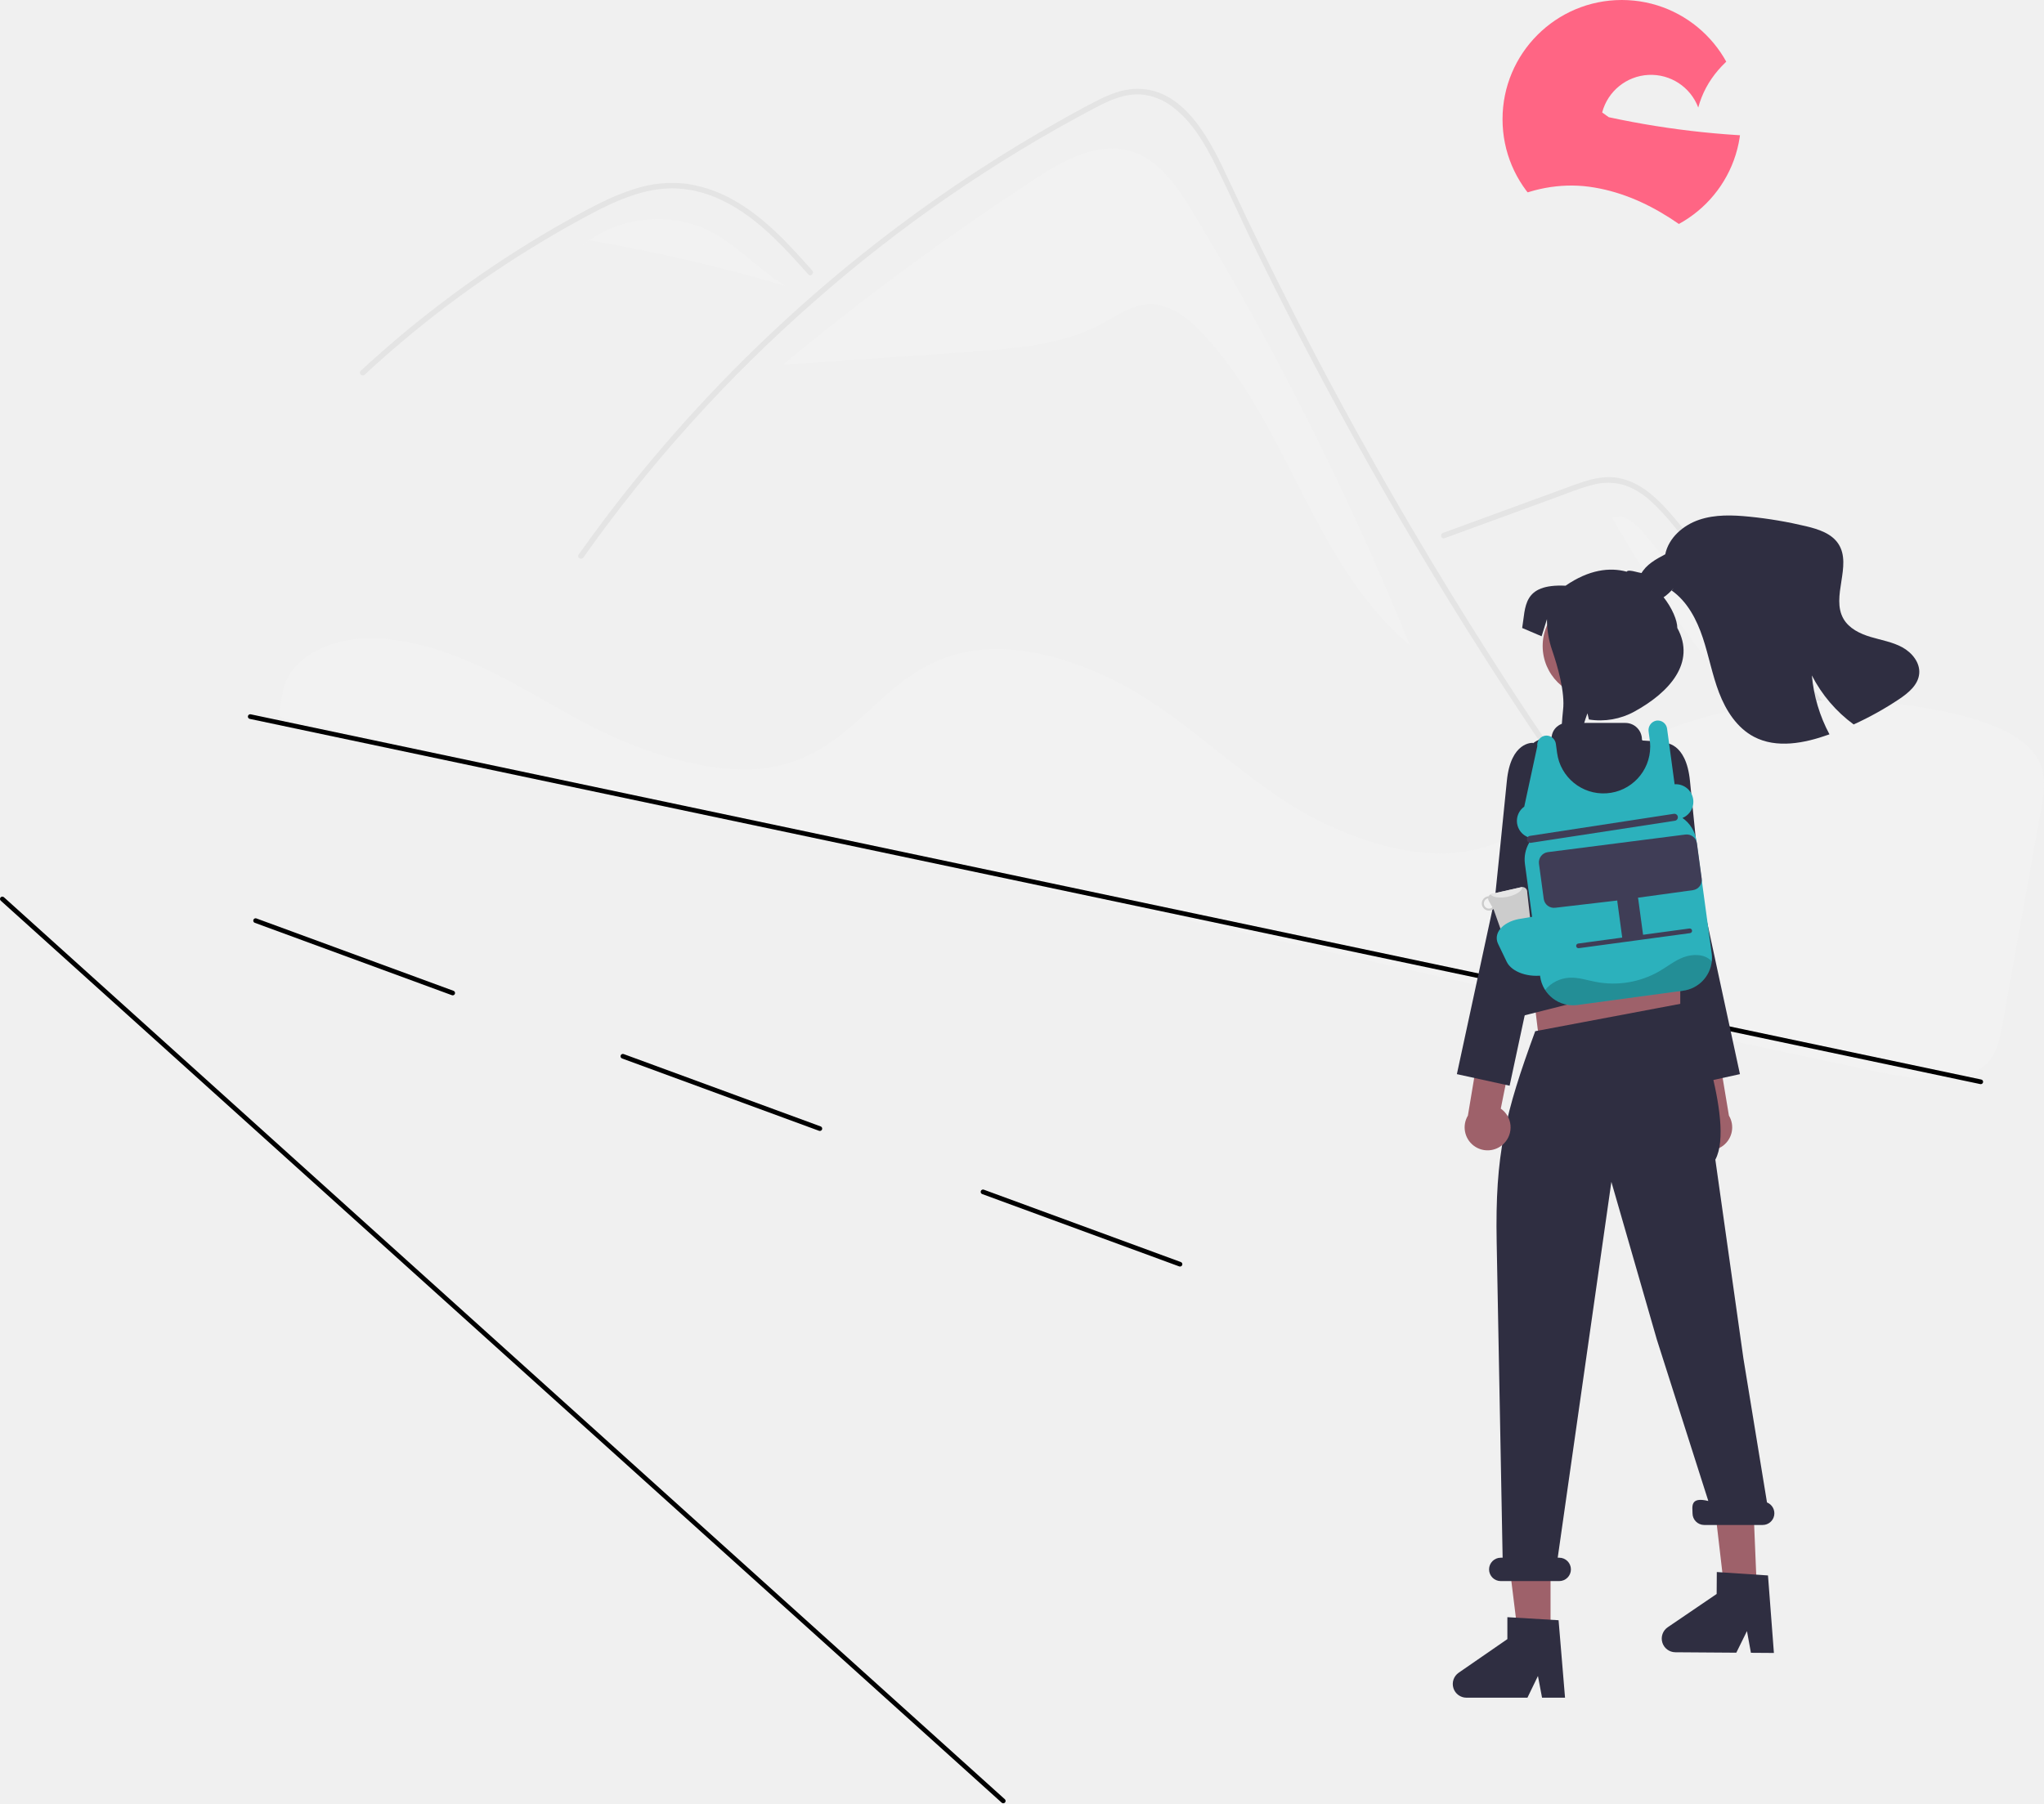
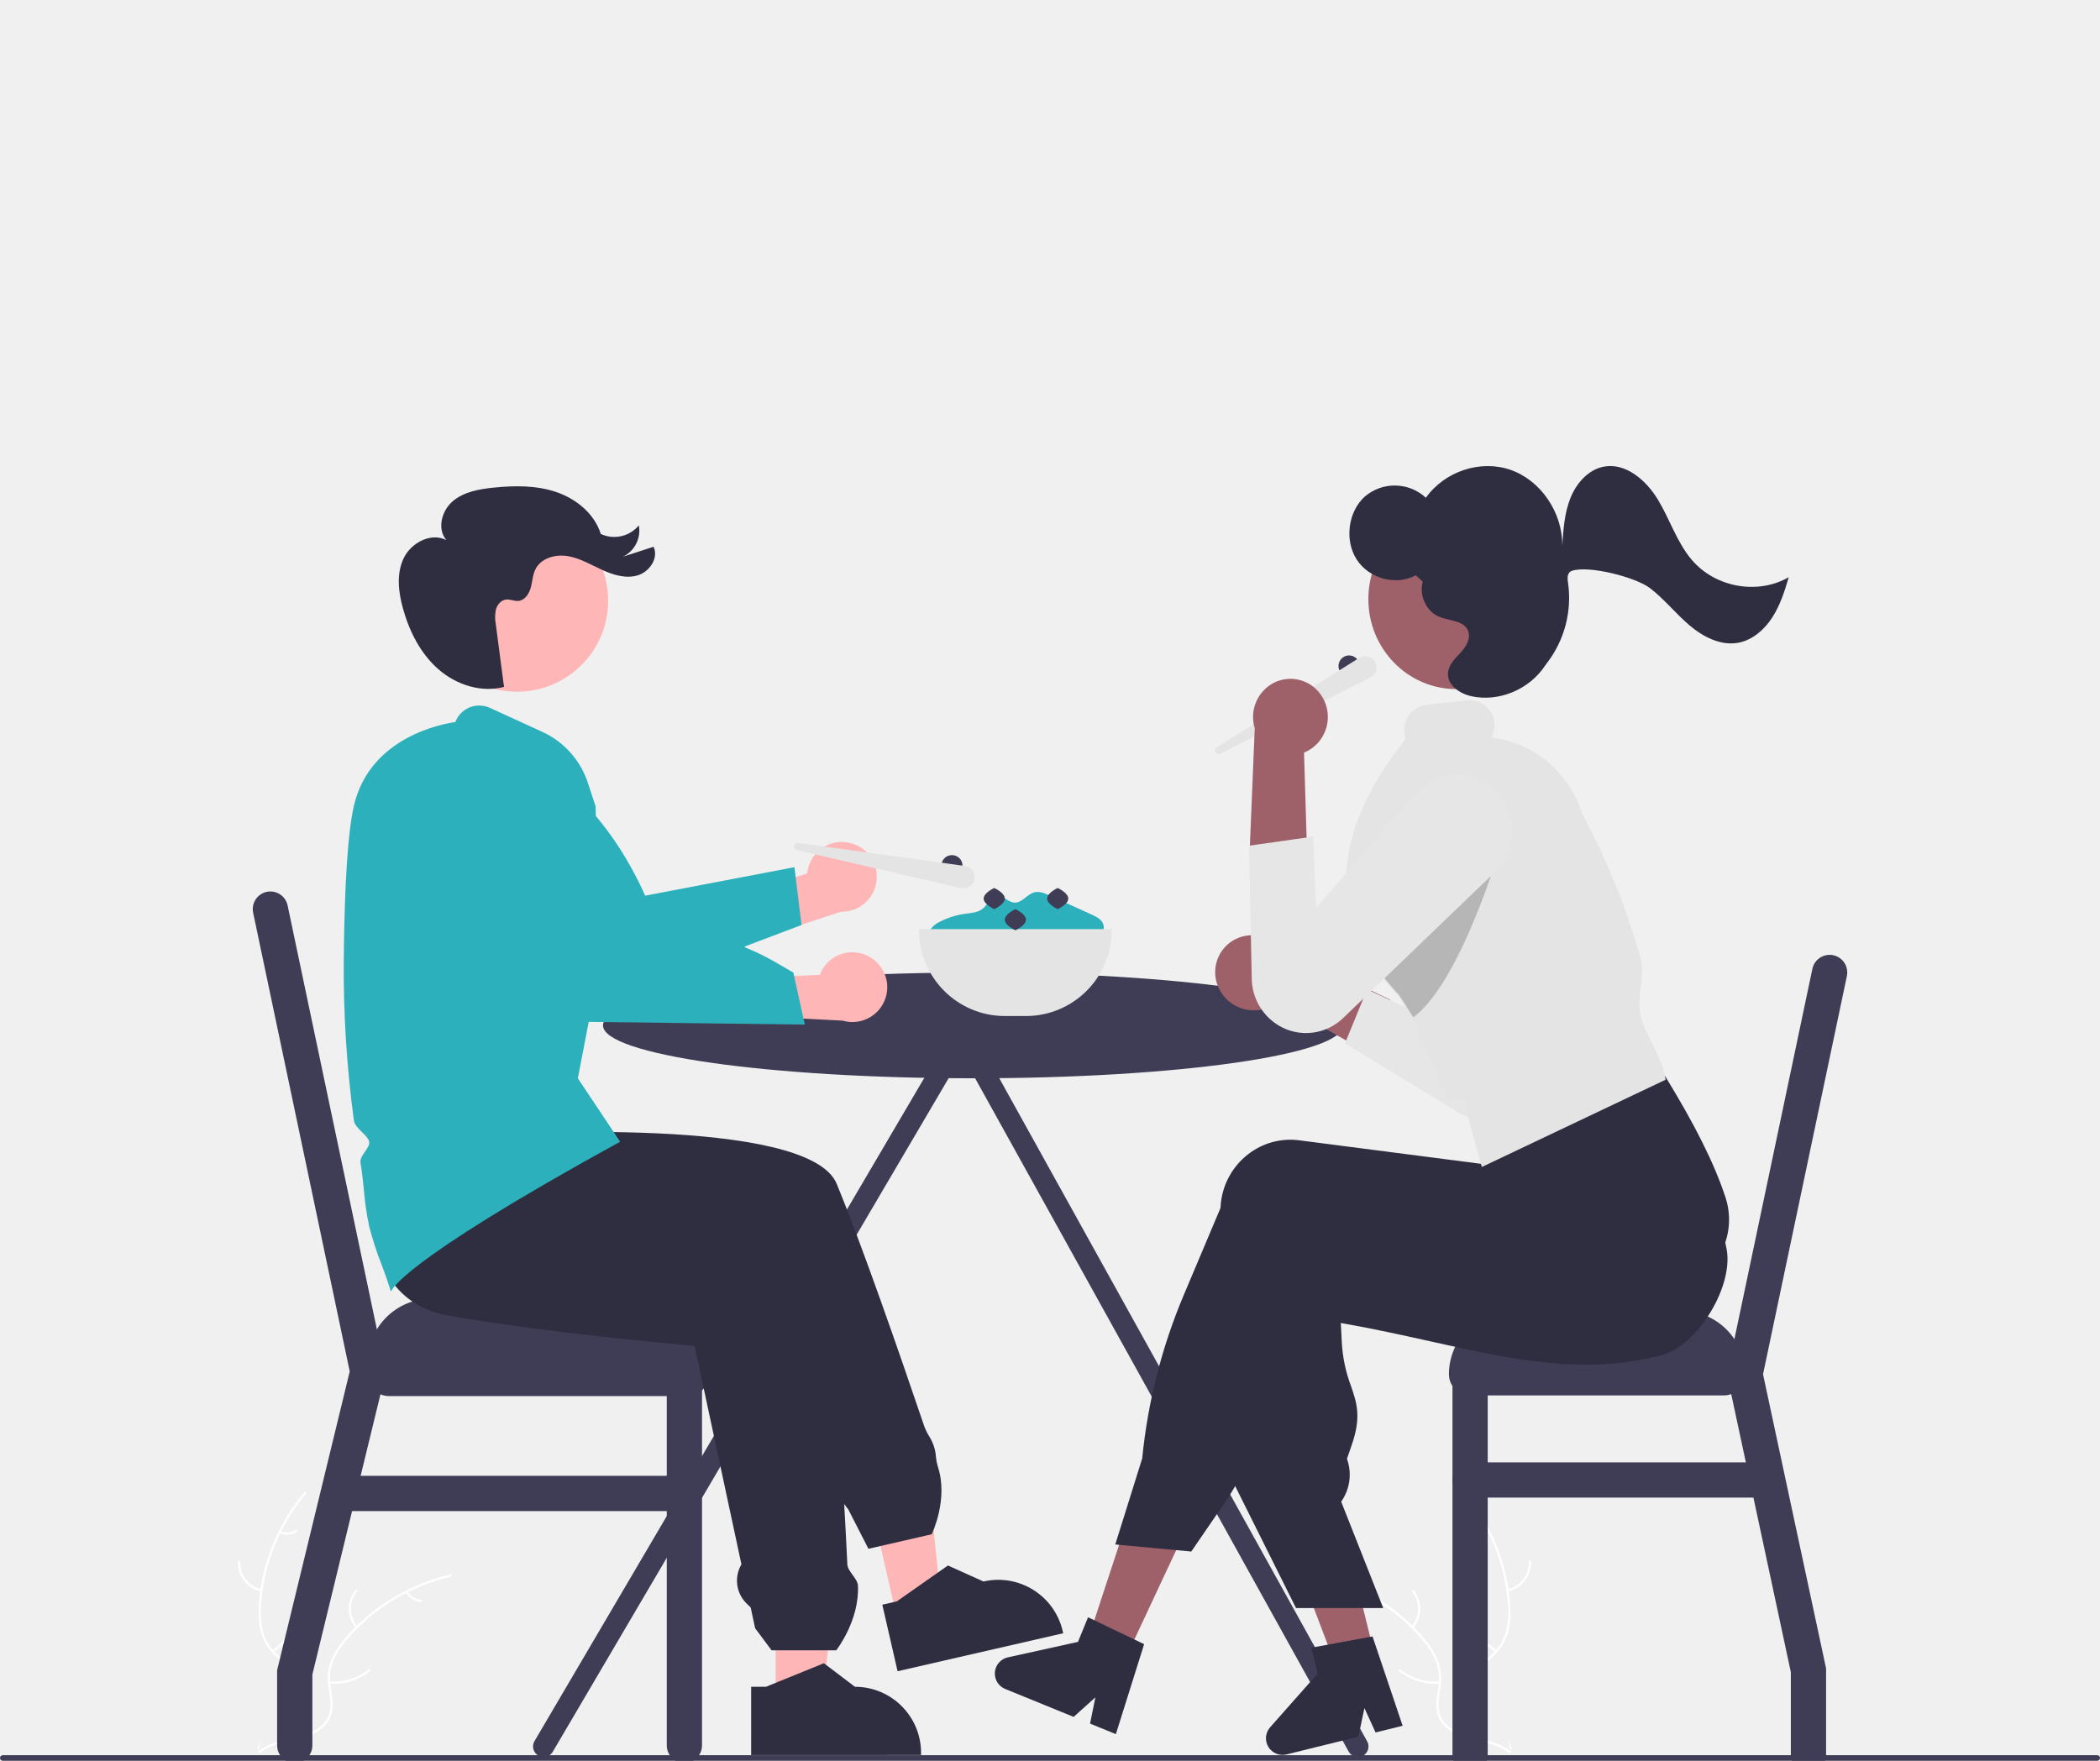
- <svg xmlns="http://www.w3.org/2000/svg" id="currentIllo" data-name="Layer 1" width="874.039" height="771.292" viewBox="0 0 874.039 771.292" class="injected-svg DownloadModal__ImageFile-sc-p17csy-5 iIfSkb grid_media">
-   <path d="M673.062,155.137c-6.611-10.934-14.444-22.608-26.712-26.178-14.207-4.135-28.802,4.079-41.181,12.184a1200.013,1200.013,0,0,0-106.794,78.684l.037.424q39.846-2.748,79.691-5.496c19.192-1.324,39.044-2.83,56.005-11.909,6.436-3.445,12.71-8.047,20.003-8.368,9.061-.398,16.962,5.93,23.17,12.541,36.727,39.109,47.355,98.916,88.558,133.276A1307.621,1307.621,0,0,0,673.062,155.137Z" transform="translate(-162.9803 -64.354)" fill="#f2f2f2" />
-   <path d="M898.816,486.852c-4.061-5.128-5.721-6.33-9.727-11.505Q840.159,412.063,797.108,344.504q-29.241-45.883-55.583-93.529-12.541-22.651-24.394-45.658-9.198-17.839-17.985-35.891c-1.675-3.437-3.303-6.891-4.923-10.352-3.817-8.139-7.563-16.318-11.585-24.346-4.583-9.151-10.162-18.744-18.578-24.891a25.346,25.346,0,0,0-13.204-5.081c-6.851-.443-13.173,2.386-19.115,5.476a615.324,615.324,0,0,0-120.996,83.438A629.917,629.917,0,0,0,412.444,302.789c-.869,1.241-2.924.055-2.047-1.193q5.18-7.325,10.565-14.492A633.399,633.399,0,0,1,582.67,136.269q15.73-10.194,32.051-19.431c5.484-3.106,10.992-6.171,16.594-9.048,5.492-2.821,11.324-5.358,17.598-5.452,21.351-.332,32.407,23.848,40,40.119q3.58,7.681,7.246,15.314,13.856,28.981,28.779,57.432,9.21,17.566,18.823,34.927,29.917,54.062,63.596,105.935c29.743,45.808,59.25,86.275,93.134,129.112C901.424,486.362,899.756,488.053,898.816,486.852Z" transform="translate(-162.9803 -64.354)" fill="#e4e4e4" />
-   <path d="M508.636,181.73c-1.24-1.383-2.473-2.766-3.722-4.149-9.846-10.889-20.411-21.652-33.931-27.894a49.228,49.228,0,0,0-20.624-4.781c-7.38.024-14.595,1.96-21.414,4.67-3.224,1.288-6.377,2.75-9.482,4.307-3.548,1.786-7.033,3.69-10.502,5.61q-9.767,5.405-19.281,11.284-18.93,11.699-36.674,25.184-9.198,6.993-18.017,14.445-8.202,6.922-16.073,14.216c-1.122,1.035-2.797-.64-1.675-1.675,1.383-1.288,2.782-2.568,4.18-3.832q5.927-5.358,12.043-10.51,11.153-9.411,22.884-18.096,18.242-13.513,37.74-25.192,9.743-5.832,19.755-11.174c2.015-1.075,4.054-2.126,6.116-3.121a97.502,97.502,0,0,1,14.54-5.919,51.724,51.724,0,0,1,21.96-2.157,57.173,57.173,0,0,1,20.261,7.009c13.275,7.42,23.572,18.894,33.591,30.091C511.323,181.184,509.655,182.867,508.636,181.73Z" transform="translate(-162.9803 -64.354)" fill="#e4e4e4" />
-   <path d="M780.643,294.569l31.811-11.635L828.249,277.157c5.144-1.881,10.276-4.023,15.593-5.37a24.6,24.6,0,0,1,14.114.18,32.529,32.529,0,0,1,11.008,6.824,89.337,89.337,0,0,1,9.029,9.642c3.439,4.133,6.827,8.308,10.23,12.47q21.068,25.765,41.86,51.755,20.792,25.989,41.306,52.198,20.564,26.274,40.845,52.767,2.484,3.246,4.965,6.494c.914,1.196,2.973.017,2.047-1.196q-20.431-26.76-41.147-53.3-20.767-26.604-41.82-52.982-21.053-26.378-42.391-52.527-5.316-6.515-10.649-13.015c-2.999-3.655-5.965-7.35-9.254-10.753-6.039-6.245-13.583-11.764-22.614-11.914-5.31-.088-10.448,1.597-15.381,3.381-5.318,1.924-10.624,3.884-15.935,5.826l-32.034,11.716-8.008,2.929c-1.421.52-.807,2.812.63,2.286Z" transform="translate(-162.9803 -64.354)" fill="#e4e4e4" />
-   <path d="M466.796,163.388c-16.166-8.308-36.868-6.681-51.723,3.699a737.726,737.726,0,0,1,83.932,19.589C487.555,179.967,478.599,169.455,466.796,163.388Z" transform="translate(-162.9803 -64.354)" fill="#f2f2f2" />
-   <path d="M414.914,167.059l-3.112,2.53c1.053-.885,2.147-1.715,3.271-2.501C415.02,167.078,414.967,167.068,414.914,167.059Z" transform="translate(-162.9803 -64.354)" fill="#f2f2f2" />
-   <path d="M867.766,294.685c-3.131-3.812-6.517-7.803-11.201-9.351l-4.373.172A496.015,496.015,0,0,0,984.306,436.543Q926.036,365.614,867.766,294.685Z" transform="translate(-162.9803 -64.354)" fill="#f2f2f2" />
-   <path d="M667.565,606.081a.992.992,0,0,1-.345-.062l-84.261-30.953a1.0 1,0,0,1,.689-1.877L667.91,604.142a1.0 1,0,0,1-.345,1.938Z" transform="translate(-162.9803 -64.354)" />
-   <path d="M513.565,548.081a.992.992,0,0,1-.345-.062l-84.261-30.953a1.0 1,0,0,1,.689-1.877L513.91,546.142a1.0 1,0,0,1-.345,1.938Z" transform="translate(-162.9803 -64.354)" />
-   <path d="M356.565,490.081a.992.992,0,0,1-.345-.062l-84.261-30.953a1.0 1,0,1,1,.689-1.877L356.91,488.142a1.0 1,0,0,1-.345,1.938Z" transform="translate(-162.9803 -64.354)" />
-   <path d="M340.778,339.738c-3.513-.785-7.07-1.405-10.583-1.837l-.511-.063c-23.321-2.777-43.01,6.958-45.796,22.645l-.495,2.838c-.309,1.795-.643,3.725-1.04,5.86-.192,1.054.867,2.132,2.407,2.476L845.649,497.037c39.607,8.564,79.087,17.024,117.337,25.144a177.652,177.652,0,0,0,21.711,3.511c10.927.926,18.927-.293,24.46-3.725l.001 0c6.877-4.253,8.607-11.157,10.019-19.078,2.846-15.997,5.877-32.793,8.897-49.538,2.661-14.758,5.316-29.477,7.832-43.574,1.478-8.369,2.281-15.869-2.879-22.891-5.596-7.598-17.581-13.494-35.623-17.527-.218-.049-.434-.097-.655-.145-56.592-12.407-117.619-2.55-151.854,24.53-3.942,3.118-7.734,6.553-11.401,9.875a158.915,158.915,0,0,1-17.302,14.232,66.95,66.95,0,0,1-10.666,5.986c-.257.125-.548.255-.851.372-.705.318-1.433.613-2.135.865a62.042,62.042,0,0,1-12.655,3.397l-.431.065c-.326.056-.678.107-1.027.147a68.206,68.206,0,0,1-7.479.589c-10.812.309-22.585-1.669-34.991-5.882a151.752,151.752,0,0,1-32.578-15.751c-10.814-6.914-20.639-14.717-30.141-22.263-4.173-3.316-8.49-6.743-12.828-10.046-.815-.622-1.618-1.23-2.434-1.842-5.313-3.969-10.177-7.354-14.871-10.348a146.281,146.281,0,0,0-37.143-17.035c-13.864-4.03-26.63-5.128-37.931-3.275a60.649,60.649,0,0,0-9.253,2.27c-13.923,4.597-23.917,13.74-33.581,22.583-12.021,10.999-24.453,22.373-44.611,25.204-23.263,3.273-53.836-7.081-74.693-17.866-6.557-3.391-13.045-7.056-19.318-10.601q-3.801-2.148-7.611-4.28c-4.993-2.785-9.099-4.982-12.918-6.915l-1.208-.614c-.673-.337-1.346-.675-2.034-1.007-4.55-2.238-8.825-4.154-13.075-5.86l-1.004-.409c-2.021-.785-3.918-1.486-5.788-2.137l-.747-.259A109.236,109.236,0,0,0,340.778,339.738Z" transform="translate(-162.9803 -64.354)" fill="#f2f2f2" />
-   <path d="M1009.981,528.062a1.009,1.009,0,0,1-.208-.021l-740-156.208a1,1,0,0,1,.413-1.957l740,156.208a1,1,0,0,1-.206,1.979Z" transform="translate(-162.9803 -64.354)" />
-   <circle cx="693.5" cy="51" r="51" fill="#ff6584" />
-   <path d="M948.516,76.224c-24.717-3.341-52.935,10.019-59.341,34.124a21.597,21.597,0,0,0-41.093,2.109l2.83,2.027a372.275,372.275,0,0,0,160.659-.726C994.377,95.688,973.233,79.565,948.516,76.224Z" transform="translate(-162.9803 -64.354)" fill="#f0f0f0" />
-   <path d="M842.516,144.224c-24.717-3.341-52.935,10.019-59.341,34.124a21.597,21.597,0,0,0-41.093,2.109l2.83,2.027a372.275,372.275,0,0,0,160.659-.726C888.377,163.688,867.233,147.565,842.516,144.224Z" transform="translate(-162.9803 -64.354)" fill="#f0f0f0" />
-   <path d="M886.872,553.437a9.76,9.76,0,0,1,1.357-14.904L872.689,461.346l17.161,5.51,12.439,74.659A9.813,9.813,0,0,1,886.872,553.437Z" transform="translate(-162.9803 -64.354)" fill="#9e616a" />
-   <path d="M863.926,390.13l10.648-8.037s9.393-.665,11.056,16.274,5.079,49.95,5.079,49.95l16.293,75.463-22.554,4.95-17.451-81.438-10.469-24.184Z" transform="translate(-162.9803 -64.354)" fill="#2f2e41" />
-   <polygon points="718.5 449 658.5 448 653.5 407 718.5 407 718.5 449" fill="#9e616a" />
-   <polygon points="663.032 699.832 649.181 699.831 642.591 646.404 663.034 646.405 663.032 699.832" fill="#9e616a" />
-   <polygon points="751.276 680.645 737.425 680.548 731.21 627.076 749.225 631.209 751.276 680.645" fill="#9e616a" />
-   <polygon points="707.954 371.691 711.092 379.851 710.465 388.011 649.04 409.286 652.088 373.574 658.993 365.414 707.954 371.691" fill="#ffb6b6" />
-   <circle cx="681.602" cy="276.32" r="21.938" fill="#9e616a" />
-   <path d="M832.208,790.486h-9.829l-1.754-9.279-4.493,9.279H790.064a5.86,5.86,0,0,1-3.33-10.682l20.817-14.377v-9.381l21.896,1.307Z" transform="translate(-162.9803 -64.354)" fill="#2f2e41" />
-   <path d="M921.523,771.351l-9.828-.069-1.689-9.292-4.558,9.248-26.067-.182a5.86,5.86,0,0,1-3.255-10.705l20.917-14.231.066-9.381,21.886,1.46Z" transform="translate(-162.9803 -64.354)" fill="#2f2e41" />
-   <path d="M918.566,706.973l-10.086-61.619-12-85c8.788-16.32-11-67-11-67l-2.793.134L819.467,505.415l.014-.061c-12.931,35.268-17.215,52.691-16.506,90.248l2.547,135.01h-.799a5,5,0,0,0,0,10h25a5,5,0,0,0,0-10h-.645l22.947-160.757L871.48,637.354l22,69c-8-2-6.758,2.634-6.758,5.258a5,5,0,0,0,5,5h25a4.995,4.995,0,0,0,1.844-9.639Z" transform="translate(-162.9803 -64.354)" fill="#2f2e41" />
-   <path d="M890.403,495.979l-2-20a3.987,3.987,0,0,0-3.605-2.995c-.833-9.527-4.339-50.629-4.549-52.421l-.008-.076-1.594-34.058a5.037,5.037,0,0,0-4.703-4.79l-8.421-.55a.446.446,0,0,1-.431-.445,7.081,7.081,0,0,0-7.081-7.081H833.08a6.63,6.63,0,0,0-6.576,5.804.44.44,0,0,1-.448.396l-.003-0a11.845,11.845,0,0,0-11.915,9.824c-3.408,19.831-10.239,64.84-6.862,89.862,1.176,8.711-1.359,1.812-1.803,9.1a5.365,5.365,0,0,0,1.336,3.89c-2.058.598-2.856,2.821-2.328,4.916l-.438-.108a4,4,0,0,0,4.856,2.901L885.502,480.836C887.644,480.296,890.943,498.121,890.403,495.979Z" transform="translate(-162.9803 -64.354)" fill="#2f2e41" />
-   <path d="M806.089,553.437a9.76,9.76,0,0,0-1.357-14.904l15.54-77.187-17.161,5.51-12.439,74.659A9.813,9.813,0,0,0,806.089,553.437Z" transform="translate(-162.9803 -64.354)" fill="#9e616a" />
-   <path d="M829.034,390.13l-10.648-8.037s-9.393-.665-11.056,16.274-5.079,49.95-5.079,49.95l-16.293,75.463,22.554,4.95,17.451-81.438,10.469-24.184Z" transform="translate(-162.9803 -64.354)" fill="#2f2e41" />
-   <path d="M868.076,321.166c4.087,1.217,7.9-2.202,10.745-5.441l-1.011,1.2c6.692,4.713,10.693,12.39,13.289,20.161,2.596,7.763,4.044,15.894,6.975,23.546,2.93,7.643,7.66,15.037,14.9,18.85,9.699,5.107,21.583,2.785,31.9-.9.137-.051.266-.094.403-.146a65.737,65.737,0,0,1-7.523-25.191,59.771,59.771,0,0,0,17.873,20.967,137.213,137.213,0,0,0,19.381-10.779c3.984-2.665,8.183-6.109,8.645-10.882.471-4.738-3.067-9.065-7.24-11.344-4.173-2.279-8.971-3.05-13.529-4.421-4.55-1.362-9.194-3.599-11.584-7.711-5.509-9.459,3.761-22.8-2.151-32.02-2.913-4.533-8.568-6.349-13.812-7.609a182.606,182.606,0,0,0-24.317-4.104c-7.189-.72-14.617-.985-21.455,1.328-6.838,2.313-13.041,7.686-14.506,14.763-3.993,2.099-8.217,4.421-10.359,8.405C862.558,313.815,863.749,319.881,868.076,321.166Z" transform="translate(-162.9803 -64.354)" fill="#2f2e41" />
-   <path d="M874.177,319.572c3.914,4.903,6.044,10.205,6.044,13.38,8.13,14.859-3.496,27.623-18.356,35.753a30.443,30.443,0,0,1-19.45,3.391l-.622-2.654-.842,2.39s-9.675,31.954-12.866,33.828c1.211-5.687,2.598-32.017,3.272-37.567.933-7.554-2.32-18.799-4.667-25.638a40.366,40.366,0,0,1-2.21-13.1v-.195l-2.285,7.34-8.319-3.549c1.548-8.878,0-18.956,18.556-18.082,10.036-6.902,18.873-7.953,26.133-5.996.937-1.448,6.339,1.264,7.9.502" transform="translate(-162.9803 -64.354)" fill="#2f2e41" />
-   <path d="M894.95,475.58a14.211,14.211,0,0,1-12.22,12.5l-45.17,6.12a14.224,14.224,0,0,1-15.99-12.18l-6.51-48.14a14.175,14.175,0,0,1,1.8-9.04l-.31-2.34a7.49,7.49,0,0,1-1.78-13.14l5.58-25.85a4.007,4.007,0,0,1,3.82-4.54,4.113,4.113,0,0,1,4.13,3.63l.51,3.8a20.001,20.001,0,0,0,39.82-2.66,20.672,20.672,0,0,0-.18-2.71l-.5-3.74a4.15,4.15,0,0,1,3.18-4.69,3.999,3.999,0,0,1,4.71,3.4l3.23,23.8a7.492,7.492,0,0,1,3.35,14.41,14.165,14.165,0,0,1,5.97,9.74l6.52,48.15A14,14,0,0,1,894.95,475.58Z" transform="translate(-162.9803 -64.354)" fill="#2cb1bc" />
-   <path d="M815.906,423.559a1.502,1.502,0,0,1,1.285-1.688l61.566-9.437a1.5,1.5,0,1,1,.402,2.973l-61.566,9.437A1.502,1.502,0,0,1,815.906,423.559Z" transform="translate(-162.9803 -64.354)" fill="#3f3d56" />
-   <path d="M823.101,448.829l-2.035-15.036a4.413,4.413,0,0,1,3.782-4.965l58.801-7.522a4.413,4.413,0,0,1,4.965,3.782l2.035,15.036a4.413,4.413,0,0,1-3.782,4.965L863.381,448.32a4.413,4.413,0,0,1,.117.489l2.079,15.36,19.819-2.682a1,1,0,1,1,.268,1.982l-19.819,2.682-8.919,1.207L838.098,469.906a1,1,0,0,1-.268-1.982l18.828-2.548-2.079-15.36a4.414,4.414,0,0,1-.017-.502l-26.496,3.097A4.413,4.413,0,0,1,823.101,448.829Z" transform="translate(-162.9803 -64.354)" fill="#3f3d56" />
-   <path d="M591.98,835.646a.998.998,0,0,1-.669-.257l-428-385.792a1,1,0,0,1,1.339-1.486l428,385.792a1,1,0,0,1-.67,1.743Z" transform="translate(-162.9803 -64.354)" />
-   <path d="M816.03,445.94a2.026,2.026,0,0,0-2.15-2.17,1.864,1.864,0,0,0-.32.04l-12.66,2.86a2.085,2.085,0,0,0-1.34,1.03,2.606,2.606,0,0,0-.55.08,3.076,3.076,0,1,0,1.36,6,3.118,3.118,0,0,0,1.24-.6l4.29,12.08a2.015,2.015,0,0,0,2.21.97l8.23-1.86a2.043,2.043,0,0,0,1.57-1.82Zm-15.85,6.98a2.2,2.2,0,0,1-.98-4.29c.04-.01.08,0,.12-.01a2.071,2.071,0,0,0,.27,1.04L801.16,452.4A2.071,2.071,0,0,1,800.18,452.92Z" transform="translate(-162.9803 -64.354)" fill="#ccc" />
-   <path d="M813.88,443.77c.12,1.6-2.62,3.44-6.29,4.17-3.37.69-6.39.21-7.24-1.05a1.919,1.919,0,0,1,.55-.22l12.66-2.86A1.864,1.864,0,0,1,813.88,443.77Z" transform="translate(-162.9803 -64.354)" fill="#e6e6e6" />
-   <path d="M807.264,475.724l-3.675-7.646c-2.153-4.479,1.789-9.245,8.787-10.624L821,456l3.607,25.202-.747.147C816.862,482.727,809.417,480.203,807.264,475.724Z" transform="translate(-162.9803 -64.354)" fill="#2cb1bc" />
-   <g opacity="0.2">
-     <path d="M894.95,475.58a14.211,14.211,0,0,1-12.22,12.5l-45.17,6.12a14.208,14.208,0,0,1-13.87-6.42,14.512,14.512,0,0,1,10.36-5.24c3.88-.2,7.64,1.09,11.44,1.81a39.589,39.589,0,0,0,26.83-4.45c3.53-2.05,6.71-4.67,10.59-6.13,3.88-1.45,8.89-1.4,11.7,1.43A4.033,4.033,0,0,1,894.95,475.58Z" transform="translate(-162.9803 -64.354)" />
-   </g>
+ <svg xmlns="http://www.w3.org/2000/svg" data-name="Layer 1" width="893.68" height="749.53" viewBox="0 0 893.68 749.53">
+   <path d="M734.918,816.384,567.506,514.546a4.503,4.503,0,0,0-2.234-3.608,4.451,4.451,0,0,0-2.418-.584c-.027-.002-.054-0-.082-.002-.027.002-.055-0-.082.002a4.442,4.442,0,0,0-4.633,4.048L380.625,816.384a4.5,4.5,0,1,0,7.794,4.5L562.652,524.348,727.125,820.884a4.5,4.5,0,1,0,7.794-4.5Z" transform="translate(-153.1599 -75.23499)" fill="#3f3d56" />
+   <polygon points="381.871 689.362 400.794 685.02 393.053 609.967 365.125 616.374 381.871 689.362" fill="#ffb6b6" />
+   <path d="M549.661,728.34l-26.929,6.178-8.61-16.827-.488-.597a26.776,26.776,0,0,1-6.015-16.579L485.236,641.308l-1.83-.87a11.022,11.022,0,0,1-4.523-15.936l-2.37-6.268-66.862.123-.067-.019-82.106-23.032,8.621-51.391L359.196,558.444c7.611-.494,137.98-8.498,150.024,20.718,10.725,26.018,26.18,70.467,37.257,103.174a25.533,25.533,0,0,0,2.051,4.225,18.443,18.443,0,0,1,2.937,8.865,21.594,21.594,0,0,0,.783,4.056c4.604,13.762-2.41,28.494-2.481,28.642Z" transform="translate(-153.1599 -75.23499)" fill="#2f2e41" />
+   <path d="M528.638,758.322l6.152-1.412,21.779-15.278,15.114,6.814.002-0a28.146,28.146,0,0,1,33.725,21.139l.204.891-70.478,16.17Z" transform="translate(-153.1599 -75.23499)" fill="#2f2e41" />
+   <path d="M249.245,760.007c1.924-20.941,14.19-41.907,33.864-49.334a96.89,96.89,0,0,0,2.14,66.487c3.322,8.17,7.868,16.911,5.26,25.336-1.622,5.242-5.871,9.35-10.683,11.988-4.812,2.638-10.204,3.994-15.528,5.325l-1.027.907C254.144,801.771,247.321,780.948,249.245,760.007Z" transform="translate(-153.1599 -75.23499)" fill="#f0f0f0" />
+   <path d="M283.319,711.061a82.814,82.814,0,0,0-19.081,47.245,35.663,35.663,0,0,0,.764,11.148,20.454,20.454,0,0,0,5.389,9.319c2.373,2.444,5.083,4.67,6.82,7.648a12.524,12.524,0,0,1,.94,10.199c-1.314,4.199-4.059,7.675-6.861,10.981-3.111,3.671-6.401,7.434-7.621,12.208-.148.578-1.036.315-.889-.262,2.121-8.305,9.959-13.235,13.53-20.768,1.666-3.515,2.283-7.554.5-11.15-1.56-3.145-4.352-5.443-6.776-7.897a21.826,21.826,0,0,1-5.609-8.915,32.969,32.969,0,0,1-1.19-11.077,80.345,80.345,0,0,1,5.081-24.592,84.283,84.283,0,0,1,14.368-24.761c.382-.456,1.015.222.635.675Z" transform="translate(-153.1599 -75.23499)" fill="#fff" />
+   <path d="M264.308,752.692a12.425,12.425,0,0,1-9.871-12.705.464.464,0,0,1,.927.017,11.505,11.505,0,0,0,9.206,11.8c.584.119.319,1.008-.262.889Z" transform="translate(-153.1599 -75.23499)" fill="#fff" />
+   <path d="M269.025,777.692a23.948,23.948,0,0,0,10.246-14.128c.15-.578,1.039-.315.889.262a24.909,24.909,0,0,1-10.692,14.68c-.504.321-.944-.495-.443-.814Z" transform="translate(-153.1599 -75.23499)" fill="#fff" />
+   <path d="M272.546,726.985a7.033,7.033,0,0,0,6.651-.552c.5-.327.94.489.443.814a7.881,7.881,0,0,1-7.356.627.479.479,0,0,1-.313-.576.466.466,0,0,1,.576-.313Z" transform="translate(-153.1599 -75.23499)" fill="#fff" />
+   <path d="M344.939,745.98c-.306.213-.612.427-.918.648a92.622,92.622,0,0,0-11.54,9.621c-.281.267-.562.542-.835.817A97.644,97.644,0,0,0,311.383,786.761a94.824,94.824,0,0,0-4.76,13.599c-1.711,6.418-3.056,13.512-6.681,18.833a16.267,16.267,0,0,1-1.216,1.604L264.458,821.898c-.079-.037-.158-.065-.238-.102l-1.366.107c.047-.244.101-.496.149-.74.027-.142.061-.284.088-.425.02-.095.041-.189.054-.276.007-.032.014-.063.021-.087.013-.086.034-.165.047-.244q.449-2.116.928-4.233c-0-.008-0-.008.007-.016a139.425,139.425,0,0,1,10.738-31.165c.147-.294.294-.596.457-.891a90.484,90.484,0,0,1,7.728-12.583,79.992,79.992,0,0,1,5.129-6.261,66.518,66.518,0,0,1,16.237-12.997c12.082-6.884,26.231-9.827,39.493-6.285C344.268,745.79,344.6,745.881,344.939,745.98Z" transform="translate(-153.1599 -75.23499)" fill="#f0f0f0" />
+   <path d="M344.876,746.418a82.814,82.814,0,0,0-43.679,26.235,35.663,35.663,0,0,0-6.102,9.361,20.454,20.454,0,0,0-1.308,10.685c.423,3.38,1.247,6.789.84,10.213a12.524,12.524,0,0,1-5.39,8.709c-3.577,2.561-7.862,3.684-12.09,4.637-4.694,1.058-9.587,2.082-13.434,5.159-.466.373-1.017-.372-.552-.745,6.694-5.353,15.92-4.572,23.306-8.436,3.447-1.803,6.371-4.656,7.112-8.602.648-3.45-.198-6.966-.656-10.385a21.826,21.826,0,0,1,.889-10.495,32.969,32.969,0,0,1,5.719-9.561A80.345,80.345,0,0,1,318.396,756.616,84.283,84.283,0,0,1,344.775,745.496c.58-.134.677.788.101.921Z" transform="translate(-153.1599 -75.23499)" fill="#fff" />
+   <path d="M304.632,768.211a12.425,12.425,0,0,1-.232-16.087c.381-.459,1.112.112.73.571a11.505,11.505,0,0,0,.246,14.964c.395.447-.352.996-.745.552Z" transform="translate(-153.1599 -75.23499)" fill="#fff" />
+   <path d="M293.347,791.012a23.948,23.948,0,0,0,16.687-5.112c.467-.371,1.019.374.552.745a24.909,24.909,0,0,1-17.375,5.284c-.596-.047-.456-.963.136-.917Z" transform="translate(-153.1599 -75.23499)" fill="#fff" />
+   <path d="M326.687,752.645a7.033,7.033,0,0,0,5.643,3.563c.596.039.456.956-.136.917a7.881,7.881,0,0,1-6.251-3.928.479.479,0,0,1,.096-.648.466.466,0,0,1,.648.096Z" transform="translate(-153.1599 -75.23499)" fill="#fff" />
+   <path d="M809.895,760.007c-1.924-20.941-14.19-41.907-33.864-49.334a96.89,96.89,0,0,1-2.14,66.487c-3.322,8.17-7.868,16.911-5.26,25.336,1.622,5.242,5.871,9.35,10.683,11.988,4.812,2.638,10.204,3.994,15.528,5.325l1.027.907C804.996,801.771,811.819,780.948,809.895,760.007Z" transform="translate(-153.1599 -75.23499)" fill="#f0f0f0" />
+   <path d="M775.821,711.061a82.814,82.814,0,0,1,19.081,47.245,35.663,35.663,0,0,1-.764,11.148,20.454,20.454,0,0,1-5.389,9.319c-2.373,2.444-5.083,4.67-6.82,7.648a12.524,12.524,0,0,0-.94,10.199c1.314,4.199,4.059,7.675,6.861,10.981,3.111,3.671,6.401,7.434,7.621,12.208.148.578,1.036.315.889-.262-2.121-8.305-9.959-13.235-13.53-20.768-1.666-3.515-2.283-7.554-.5-11.15,1.56-3.145,4.352-5.443,6.776-7.897a21.826,21.826,0,0,0,5.609-8.915,32.97,32.97,0,0,0,1.19-11.077,80.345,80.345,0,0,0-5.081-24.592,84.283,84.283,0,0,0-14.368-24.761c-.382-.456-1.015.222-.635.675Z" transform="translate(-153.1599 -75.23499)" fill="#fff" />
+   <path d="M794.832,752.692a12.425,12.425,0,0,0,9.871-12.705.464.464,0,0,0-.927.017,11.505,11.505,0,0,1-9.206,11.8c-.584.119-.319,1.008.262.889Z" transform="translate(-153.1599 -75.23499)" fill="#fff" />
+   <path d="M790.115,777.692a23.948,23.948,0,0,1-10.246-14.128c-.15-.578-1.039-.315-.889.262a24.909,24.909,0,0,0,10.692,14.68c.504.321.944-.495.443-.814Z" transform="translate(-153.1599 -75.23499)" fill="#fff" />
+   <path d="M786.594,726.985a7.033,7.033,0,0,1-6.651-.552c-.5-.327-.94.489-.443.814a7.881,7.881,0,0,0,7.356.627.479.479,0,0,0,.313-.576.466.466,0,0,0-.576-.313Z" transform="translate(-153.1599 -75.23499)" fill="#fff" />
+   <path d="M714.201,745.98c.306.213.612.427.918.648a92.622,92.622,0,0,1,11.54,9.621c.281.267.562.542.835.817A97.644,97.644,0,0,1,747.757,786.761a94.824,94.824,0,0,1,4.76,13.599c1.711,6.418,3.056,13.512,6.681,18.833a16.268,16.268,0,0,0,1.216,1.604l34.268,1.101c.079-.037.158-.065.238-.102l1.366.107c-.047-.244-.101-.496-.149-.74-.027-.142-.061-.284-.088-.425-.02-.095-.041-.189-.054-.276-.007-.032-.014-.063-.021-.087-.013-.086-.034-.165-.047-.244q-.449-2.116-.928-4.233c0-.008 0-.008-.007-.016a139.425,139.425,0,0,0-10.738-31.165c-.147-.294-.294-.596-.457-.891a90.484,90.484,0,0,0-7.728-12.583,79.992,79.992,0,0,0-5.129-6.261,66.519,66.519,0,0,0-16.237-12.997c-12.082-6.884-26.231-9.827-39.493-6.285C714.872,745.79,714.54,745.881,714.201,745.98Z" transform="translate(-153.1599 -75.23499)" fill="#f0f0f0" />
+   <path d="M714.264,746.418a82.814,82.814,0,0,1,43.679,26.235,35.663,35.663,0,0,1,6.102,9.361A20.454,20.454,0,0,1,765.353,792.698c-.423,3.38-1.247,6.789-.84,10.213a12.524,12.524,0,0,0,5.39,8.709c3.577,2.561,7.862,3.684,12.09,4.637,4.694,1.058,9.587,2.082,13.434,5.159.466.373,1.017-.372.552-.745-6.694-5.353-15.92-4.572-23.306-8.436-3.447-1.803-6.371-4.656-7.112-8.602-.648-3.45.198-6.966.656-10.385a21.826,21.826,0,0,0-.889-10.495,32.969,32.969,0,0,0-5.719-9.561A80.345,80.345,0,0,0,740.744,756.616,84.283,84.283,0,0,0,714.365,745.496c-.58-.134-.677.788-.101.921Z" transform="translate(-153.1599 -75.23499)" fill="#fff" />
+   <path d="M754.508,768.211a12.425,12.425,0,0,0,.232-16.087c-.381-.459-1.112.112-.73.571a11.505,11.505,0,0,1-.246,14.964c-.395.447.352.996.745.552Z" transform="translate(-153.1599 -75.23499)" fill="#fff" />
+   <path d="M765.793,791.012a23.948,23.948,0,0,1-16.687-5.112c-.467-.371-1.019.374-.552.745a24.909,24.909,0,0,0,17.375,5.284c.596-.047.456-.963-.136-.917Z" transform="translate(-153.1599 -75.23499)" fill="#fff" />
+   <path d="M732.453,752.645a7.033,7.033,0,0,1-5.643,3.563c-.596.039-.456.956.136.917a7.881,7.881,0,0,0,6.251-3.928.479.479,0,0,0-.096-.648.466.466,0,0,0-.648.096Z" transform="translate(-153.1599 -75.23499)" fill="#fff" />
+   <path d="M1046.84,823.575a1.193,1.193,0,0,1-1.19,1.19H154.35a1.19,1.19,0,1,1,0-2.38h891.3A1.193,1.193,0,0,1,1046.84,823.575Z" transform="translate(-153.1599 -75.23499)" fill="#3f3d56" />
+   <circle cx="574.112" cy="283.5" r="4.5" fill="#3f3d56" />
+   <path d="M670.923,393.397l60.667-38.114a4.796,4.796,0,1,1,4.725,8.336l-63.869,32.465a1.546,1.546,0,0,1-1.523-2.687Z" transform="translate(-153.1599 -75.23499)" fill="#e4e4e4" />
+   <path d="M549.212,475.467a4.202,4.202,0,0,1,.069-4.79,9.891,9.891,0,0,1,3.966-3.145,33.101,33.101,0,0,1,10.349-3.27c2.74-.389,5.731-.513,7.857-2.286,2.112-1.761,3.289-5.054,6.025-5.329,2.645-.266,4.679,2.629,7.331,2.809,3.269.222,5.41-3.605,8.591-4.39,2.13-.525,4.319.402,6.317,1.308l11.987,5.438,6.144,2.787c2.146.974,4.566,2.285,4.972,4.606.557,3.19-2.991,5.441-6.024,6.573a96.97,96.97,0,0,1-67.125.008" transform="translate(-153.1599 -75.23499)" fill="#2cb1bc" />
+   <ellipse cx="414.112" cy="436.5" rx="157.5" ry="22.5" fill="#3f3d56" />
+   <rect x="616.612" y="576" width="126" height="18" rx="9" fill="#3f3d56" />
+   <path d="M939.111,490.775l-35.67,169.45,9.29,43.37,17.54,81.85v36.79a.776.776,0,0,1-.01.15,6.935,6.935,0,0,1-.44,2.38H915.722a6.935,6.935,0,0,1-.44-2.38.775.775,0,0,1-.01-.15v-35.21l-15.92-74.29-3.22-15-6.23-29.07-1.8-8.42v-.01l1.78-8.44,1.37-6.51,33.18-157.59a7.5,7.5,0,1,1,14.68,3.08Z" transform="translate(-153.1599 -75.23499)" fill="#3f3d56" />
+   <path d="M786.272,660.235v162a.776.776,0,0,1-.01.15,6.935,6.935,0,0,1-.44,2.38H771.722a6.935,6.935,0,0,1-.44-2.38.775.775,0,0,1-.01-.15v-162a7.5,7.5,0,0,1,15,0Z" transform="translate(-153.1599 -75.23499)" fill="#3f3d56" />
+   <path d="M643.612,558h72a27,27,0,0,1,27,27v0a0,0,0,0,1,0,0h-126a0,0,0,0,1,0,0v0A27,27,0,0,1,643.612,558Z" fill="#3f3d56" />
+   <path d="M904.772,712.735h-126a7.5,7.5,0,0,1,0-15h126a7.5,7.5,0,0,1,0,15Z" transform="translate(-153.1599 -75.23499)" fill="#3f3d56" />
+   <rect x="309.681" y="648.78" width="145.091" height="20.727" rx="9" transform="translate(611.2922 1243.053) rotate(-180)" fill="#3f3d56" />
+   <path d="M317.372,659.265l-2.3,9.48-8.44,34.72-3.64,15-16.9,69.58v30.19a7.392,7.392,0,0,1-1.26,4.15,7.241,7.241,0,0,1-2.57,2.38h-7.34a7.242,7.242,0,0,1-2.57-2.38,7.393,7.393,0,0,1-1.26-4.15v-31.99l18.78-77.3L301.992,659.025l-41.1-195.25a7.495,7.495,0,1,1,14.67-3.08l37.99,180.43,1.75,8.32,2.04,9.7Z" transform="translate(-153.1599 -75.23499)" fill="#3f3d56" />
+   <path d="M451.912,659.145v159.09a7.389,7.389,0,0,1-1.26,4.15,7.242,7.242,0,0,1-2.57,2.38h-7.35a7.299,7.299,0,0,1-2.56-2.38,7.392,7.392,0,0,1-1.26-4.15V659.145a7.5,7.5,0,1,1,15,0Z" transform="translate(-153.1599 -75.23499)" fill="#3f3d56" />
+   <path d="M309.681,628.053H454.772a0,0,0,0,1,0,0v4.091a27,27,0,0,1-27,27h-91.091a27,27,0,0,1-27-27v-4.091A0,0,0,0,1,309.681,628.053Z" transform="translate(611.2922 1211.962) rotate(-180)" fill="#3f3d56" />
+   <path d="M444.408,718.462H299.317a7.5,7.5,0,0,1,0-15H444.408a7.5,7.5,0,0,1,0,15Z" transform="translate(-153.1599 -75.23499)" fill="#3f3d56" />
+   <polygon points="477.713 708.651 461.95 701.112 483.603 635.223 506.869 646.349 477.713 708.651" fill="#9e616a" />
+   <polygon points="584.542 702.683 567.592 706.865 543.033 642.018 568.051 635.845 584.542 702.683" fill="#9e616a" />
+   <path d="M672.735,497.502a16.433,16.433,0,0,0,22.262,5.585,15.742,15.742,0,0,0,2.112-1.531l49.836,28.6L744.781,500.798l-46.994-22.658a16.372,16.372,0,0,0-19.86-2.587A15.755,15.755,0,0,0,672.735,497.502Z" transform="translate(-153.1599 -75.23499)" fill="#9e616a" />
+   <path d="M725.519,519.387l8.81,5.369,39.564,24.126a23.328,23.328,0,0,0,32.162-7.423,22.825,22.825,0,0,0,2.909-16.113L791.38,437.492a24.377,24.377,0,0,0-32-18.499,23.209,23.209,0,0,0-14.644,28.195l18.387,62.347-28.185-13.141Z" transform="translate(-153.1599 -75.23499)" fill="#e6e6e6" />
+   <path d="M704.691,759.745l-27.124-54.399.003-.125,2.678-99.776c.033-.887.105-1.779.213-2.656A30.352,30.352,0,0,1,692.01,582.364a29.165,29.165,0,0,1,21.754-5.949l77.56,10.037,2.69-10.999.501-.183,74.314-27.235.428.697c9.733,15.836,16.537,47.47,18.39,56.788l.027.134c.039.196.062.315.071.35,3.826,15.901-11.982,42.241-27.729,46.2-33.17,8.455-62.836,1.86-97.186-5.778-12.317-2.74-25.047-5.571-39.069-8.019l.417,8.252a61.84,61.84,0,0,0,3.912,18.562c2.5,7.322,4.475,13.106.299,25.165l-2.02,5.833a19.884,19.884,0,0,1-2.045,17.629l-.406.621L741.805,759.735Z" transform="translate(-153.1599 -75.23499)" fill="#2f2e41" />
+   <path d="M660.125,735.688l-32.345-3.006,11.459-36.647a239.265,239.265,0,0,1,17.674-69.517l15.63-37.042c.036-.824.105-1.654.206-2.467a30.347,30.347,0,0,1,11.548-20.425,29.181,29.181,0,0,1,21.753-5.949l77.446,10.022,3.373-28.311,74.334-9.947.34.554c12.993,21.14,21.242,37.69,25.959,52.083.237.734.447,1.483.627,2.229,3.852,16.008-5.763,32.238-21.434,36.179-39.935,10.182-87.957,9.899-151.096-.894L685.044,695.27a111.676,111.676,0,0,1-10.793,19.796Z" transform="translate(-153.1599 -75.23499)" fill="#2f2e41" />
+   <ellipse cx="619.789" cy="255.037" rx="37.467" ry="38.302" fill="#9e616a" />
+   <path d="M783.768,571.994l-5.376-19.259-1.322-9.5-7.727.258-15.165-35.003-5.89-9.23q-1.802-1.897-3.265-3.648a82.226,82.226,0,0,1-14.555-23.438,61.581,61.581,0,0,1-4.261-19.301c-1.099-19.558,7.145-40.25,25.206-63.254a10.854,10.854,0,0,1-.588-2.522,10.671,10.671,0,0,1,9.278-11.814l17.419-1.956a10.281,10.281,0,0,1,7.623,2.223,10.688,10.688,0,0,1,3.948,7.255,10.928,10.928,0,0,1-1.232,6.319,46.52,46.52,0,0,1,38.61,32.489A308.947,308.947,0,0,1,851.252,482.818c1.193,4.158.662,8.442.148,12.585-.474,3.827-.965,7.785-.14,11.729.839,4.012,2.857,8.036,4.994,12.297,2.448,4.88,4.978,9.926,5.662,15.069l.048.361Z" transform="translate(-153.1599 -75.23499)" fill="#e4e4e4" />
+   <path d="M730.931,471.984a81.957,81.957,0,0,0,14.476,23.306c1.045,1.248,2.148,2.473,3.303,3.701l5.927,9.3c21.848-16.377,39.55-80.858,39.55-80.858l-24.651-4.795Z" transform="translate(-153.1599 -75.23499)" opacity="0.2" style="isolation:isolate" />
+   <path d="M716.007,372.152a16.471,16.471,0,0,1-5.562,22.29,15.804,15.804,0,0,1-2.345,1.15l1.745,57.435-24.872-15.657,2.156-52.141a16.425,16.425,0,0,1,7.075-18.763A15.719,15.719,0,0,1,716.007,372.152Z" transform="translate(-153.1599 -75.23499)" fill="#9e616a" />
+   <path d="M712.031,431.347l-27.352,3.889,1.176,56.642a23.699,23.699,0,0,0,11.586,19.972h0a22.708,22.708,0,0,0,27.125-3.08l64.575-62.112a24.484,24.484,0,0,0,1.804-33.62h0a23.22,23.22,0,0,0-33.268-2.278,23.822,23.822,0,0,0-1.818,1.811l-42.639,49.052Z" transform="translate(-153.1599 -75.23499)" fill="#e6e6e6" />
+   <polygon points="330.104 725.568 349.518 725.567 358.754 650.683 330.101 650.684 330.104 725.568" fill="#ffb6b6" />
+   <circle cx="220.061" cy="255.703" r="38.748" fill="#ffb6b6" />
+   <path d="M509.014,777.735H481.522l-7.009-9.395-1.897-8.852-1.633-1.58a13.628,13.628,0,0,1-2.298-16.76l-19.925-92.961c-5.218-.459-64.069-5.721-104.978-12.961-10.47-1.853-18.644-6.942-24.296-15.126-13.888-20.111-7.939-52.651-7.877-52.977l.069-.363.367-.042,95.555-10.725.129.061c3.171,1.502,77.801,36.932,89.997,49.127,5.507,5.507,17.794,38.228,20.545,73.014.493,6.231-1.281,12.578-2.995,18.716-1.605,5.743-3.263,11.681-2.936,17.294.506,8.662.985,17.748,1.425,27.005.07,1.475,1.182,3.002,2.256,4.478,1.123,1.542,2.183,2.999,2.251,4.524.653,14.784-9.009,27.208-9.107,27.332Z" transform="translate(-153.1599 -75.23499)" fill="#2f2e41" />
+   <path d="M515.274,434.144a14.761,14.761,0,0,0-18.593,12.907l-32.195,10.063,1.343,21.056L511.095,463.321a14.841,14.841,0,0,0,4.179-29.177Z" transform="translate(-153.1599 -75.23499)" fill="#ffb6b6" />
+   <path d="M494.268,468.988l-24.062,9.107-.615,1.194a12.14,12.14,0,0,1-16.353,5.229l0,0-54.084,20.47s-24.153-24.17-41.349-45.741l5.861-36.048a69.057,69.057,0,0,1,8.511-23.726c35.266,7.733,55.51,57.032,55.51,57.032l63.558-12.127Z" transform="translate(-153.1599 -75.23499)" fill="#2cb1bc" />
+   <path d="M367.715,367.615c-9.701,2.62-20.395-.863-27.966-7.471s-12.306-15.97-15.035-25.64c-1.998-7.083-2.946-14.945.208-21.594s11.641-11.135,18.189-7.776c-4.039-4.706-2.021-12.49,2.696-16.516s11.196-5.18,17.366-5.811c8.954-.916,18.203-1.018,26.724,1.883s16.262,9.243,18.929,17.84a13.578,13.578,0,0,0,16.195-3.656,12.301,12.301,0,0,1-6.778,13.338l13.055-4.233c2.245,4.752-1.689,10.634-6.72,12.156s-10.462-.142-15.236-2.34-9.401-4.978-14.586-5.836-11.277.809-13.676,5.486c-1.256,2.45-1.322,5.318-2.051,7.973s-2.577,5.407-5.322,5.624c-1.734.137-3.431-.786-5.16-.597-2.144.234-3.784,2.176-4.355,4.255a16.326,16.326,0,0,0-.015,6.423l3.316,25.348" transform="translate(-153.1599 -75.23499)" fill="#2f2e41" />
+   <path d="M319.709,624.73a.094.094,0,0,1-.022-.002l-.306-.052-.089-.298c-1.114-3.747-2.532-7.583-3.903-11.292a136.16,136.16,0,0,1-5.105-15.736,120.525,120.525,0,0,1-2.256-15.491c-.382-3.78-.778-7.689-1.45-11.538-.299-1.708.833-3.327,1.927-4.892,1.015-1.451,1.973-2.821,1.772-4.118-.206-1.326-1.676-2.782-3.098-4.19-1.558-1.543-3.17-3.14-3.398-4.819a480.113,480.113,0,0,1-4.326-69.164c.321-32,1.767-53.812,4.298-64.831,6.806-29.627,38.249-35.034,43.171-35.701A10.868,10.868,0,0,1,361.623,376.545l22.341,10.227a36.371,36.371,0,0,1,19.338,21.597l3.319,10.118,1.662,67.919L399.07,534.235l18,27C321.136,613.905,320.018,624.73,319.709,624.73Z" transform="translate(-153.1599 -75.23499)" fill="#2cb1bc" />
+   <path d="M472.817,793.257l6.312-0L503.773,783.235l13.208,10.021h.002A28.146,28.146,0,0,1,545.128,821.4v.915l-72.31.003Z" transform="translate(-153.1599 -75.23499)" fill="#2f2e41" />
+   <path d="M523.335,482.612a14.761,14.761,0,0,0-21.317,7.609L468.313,491.535,463.772,507.235l47.917,2.453a14.841,14.841,0,0,0,11.647-27.076Z" transform="translate(-153.1599 -75.23499)" fill="#ffb6b6" />
+   <path d="M495.649,511.381l-34.623-.432-4.383-.059-70.441-.888s-19.129-18.249-35.785-37.038l2.335-16.886a68.991,68.991,0,0,1,23.132-42.716c23.856,15.94,37.691,47.493,37.691,47.493L436.772,471.235h0a101.559,101.559,0,0,1,46.372,13.581l7.628,4.419Z" transform="translate(-153.1599 -75.23499)" fill="#2cb1bc" />
+   <path d="M750.07,809.859l-11.52,2.843-4.74-10.369-2.582,12.176-30.554,7.54a7.074,7.074,0,0,1-6.993-11.557l20.241-22.873-2.714-10.995,26.042-4.802Z" transform="translate(-153.1599 -75.23499)" fill="#2f2e41" />
+   <path d="M628.028,813.414,617.043,808.93l2.273-11.172-9.256,8.322L580.923,794.187a7.074,7.074,0,0,1,1.152-13.459l29.827-6.572,4.28-10.486,23.877,11.45Z" transform="translate(-153.1599 -75.23499)" fill="#2f2e41" />
+   <path d="M589.771,507.735h-9a36.541,36.541,0,0,1-36.5-36.5v-.5h82v.5A36.541,36.541,0,0,1,589.771,507.735Z" transform="translate(-153.1599 -75.23499)" fill="#e4e4e4" />
+   <path d="M580.772,457.735c0,2.485-4.5,4.5-4.5,4.5s-4.5-2.015-4.5-4.5,4.5-4.5,4.5-4.5S580.772,455.25,580.772,457.735Z" transform="translate(-153.1599 -75.23499)" fill="#3f3d56" />
+   <path d="M607.772,457.735c0,2.485-4.5,4.5-4.5,4.5s-4.5-2.015-4.5-4.5,4.5-4.5,4.5-4.5S607.772,455.25,607.772,457.735Z" transform="translate(-153.1599 -75.23499)" fill="#3f3d56" />
+   <path d="M589.772,466.735c0,2.485-4.5,4.5-4.5,4.5s-4.5-2.015-4.5-4.5,4.5-4.5,4.5-4.5S589.772,464.25,589.772,466.735Z" transform="translate(-153.1599 -75.23499)" fill="#3f3d56" />
+   <circle cx="405.112" cy="368.5" r="4.5" fill="#3f3d56" />
+   <path d="M492.826,434.064l70.973,9.802a4.796,4.796,0,1,1-1.74,9.423l-69.794-16.187a1.546,1.546,0,0,1,.561-3.037Z" transform="translate(-153.1599 -75.23499)" fill="#e4e4e4" />
+   <path d="M579.07,210.448V75.235h-9V210.448a49.498,49.498,0,0,0-45,49.287V273.235h31.5a18,18,0,0,0,36,0h31.5V259.735A49.498,49.498,0,0,0,579.07,210.448Z" transform="translate(-153.1599 -75.23499)" fill="#f0f0f0" />
+   <path d="M694.945,176.645V75.235h-6.75V176.645a37.123,37.123,0,0,0-33.75,36.965V223.735h23.625a13.5,13.5,0,1,0,27,0h23.625V213.61A37.123,37.123,0,0,0,694.945,176.645Z" transform="translate(-153.1599 -75.23499)" fill="#f0f0f0" />
+   <path d="M466.945,176.645V75.235h-6.75V176.645a37.123,37.123,0,0,0-33.75,36.965V223.735h23.625a13.5,13.5,0,1,0,27,0h23.625V213.61A37.123,37.123,0,0,0,466.945,176.645Z" transform="translate(-153.1599 -75.23499)" fill="#f0f0f0" />
+   <path d="M873.208,313.66c-6.369-7.427-9.396-17.281-14.488-25.714-5.091-8.434-13.951-15.982-23.311-14.019-6.452,1.353-11.438,7.046-13.963,13.394-2.524,6.348-2.997,13.348-3.439,20.205.156-14.093-9.128-27.755-21.918-32.252-12.789-4.497-28.095.519-36.132,11.841a19.529,19.529,0,0,0-25.938-.544c-7.188,6.425-8.779,18.653-3.493,26.848s16.736,11.248,25.137,6.703l2.97,2.732c-1.672,5.847,1.57,12.755,7.021,14.956,4.419,1.785,10.659,1.488,12.312,6.126,1.156,3.241-1.004,6.7-3.302,9.19-2.297,2.49-5.025,5.062-5.301,8.508-.417,5.199,4.956,8.842,9.84,9.939,11.777,2.645,24.845-2.809,31.633-13.202q.196-.301.427-.602a45.48,45.48,0,0,0,9.148-34.775c-.382-2.402.003-4.189,1.659-4.758,7.159-2.459,27.215,2.702,33.285,7.366,6.07,4.664,10.931,10.837,16.778,15.803,5.847,4.965,13.298,8.796,20.722,7.443,5.946-1.083,11.004-5.4,14.406-10.606,3.402-5.207,5.36-11.276,7.114-17.307C901.227,328.529,883.233,325.35,873.208,313.66Z" transform="translate(-153.1599 -75.23499)" fill="#2f2e41" />
</svg>
